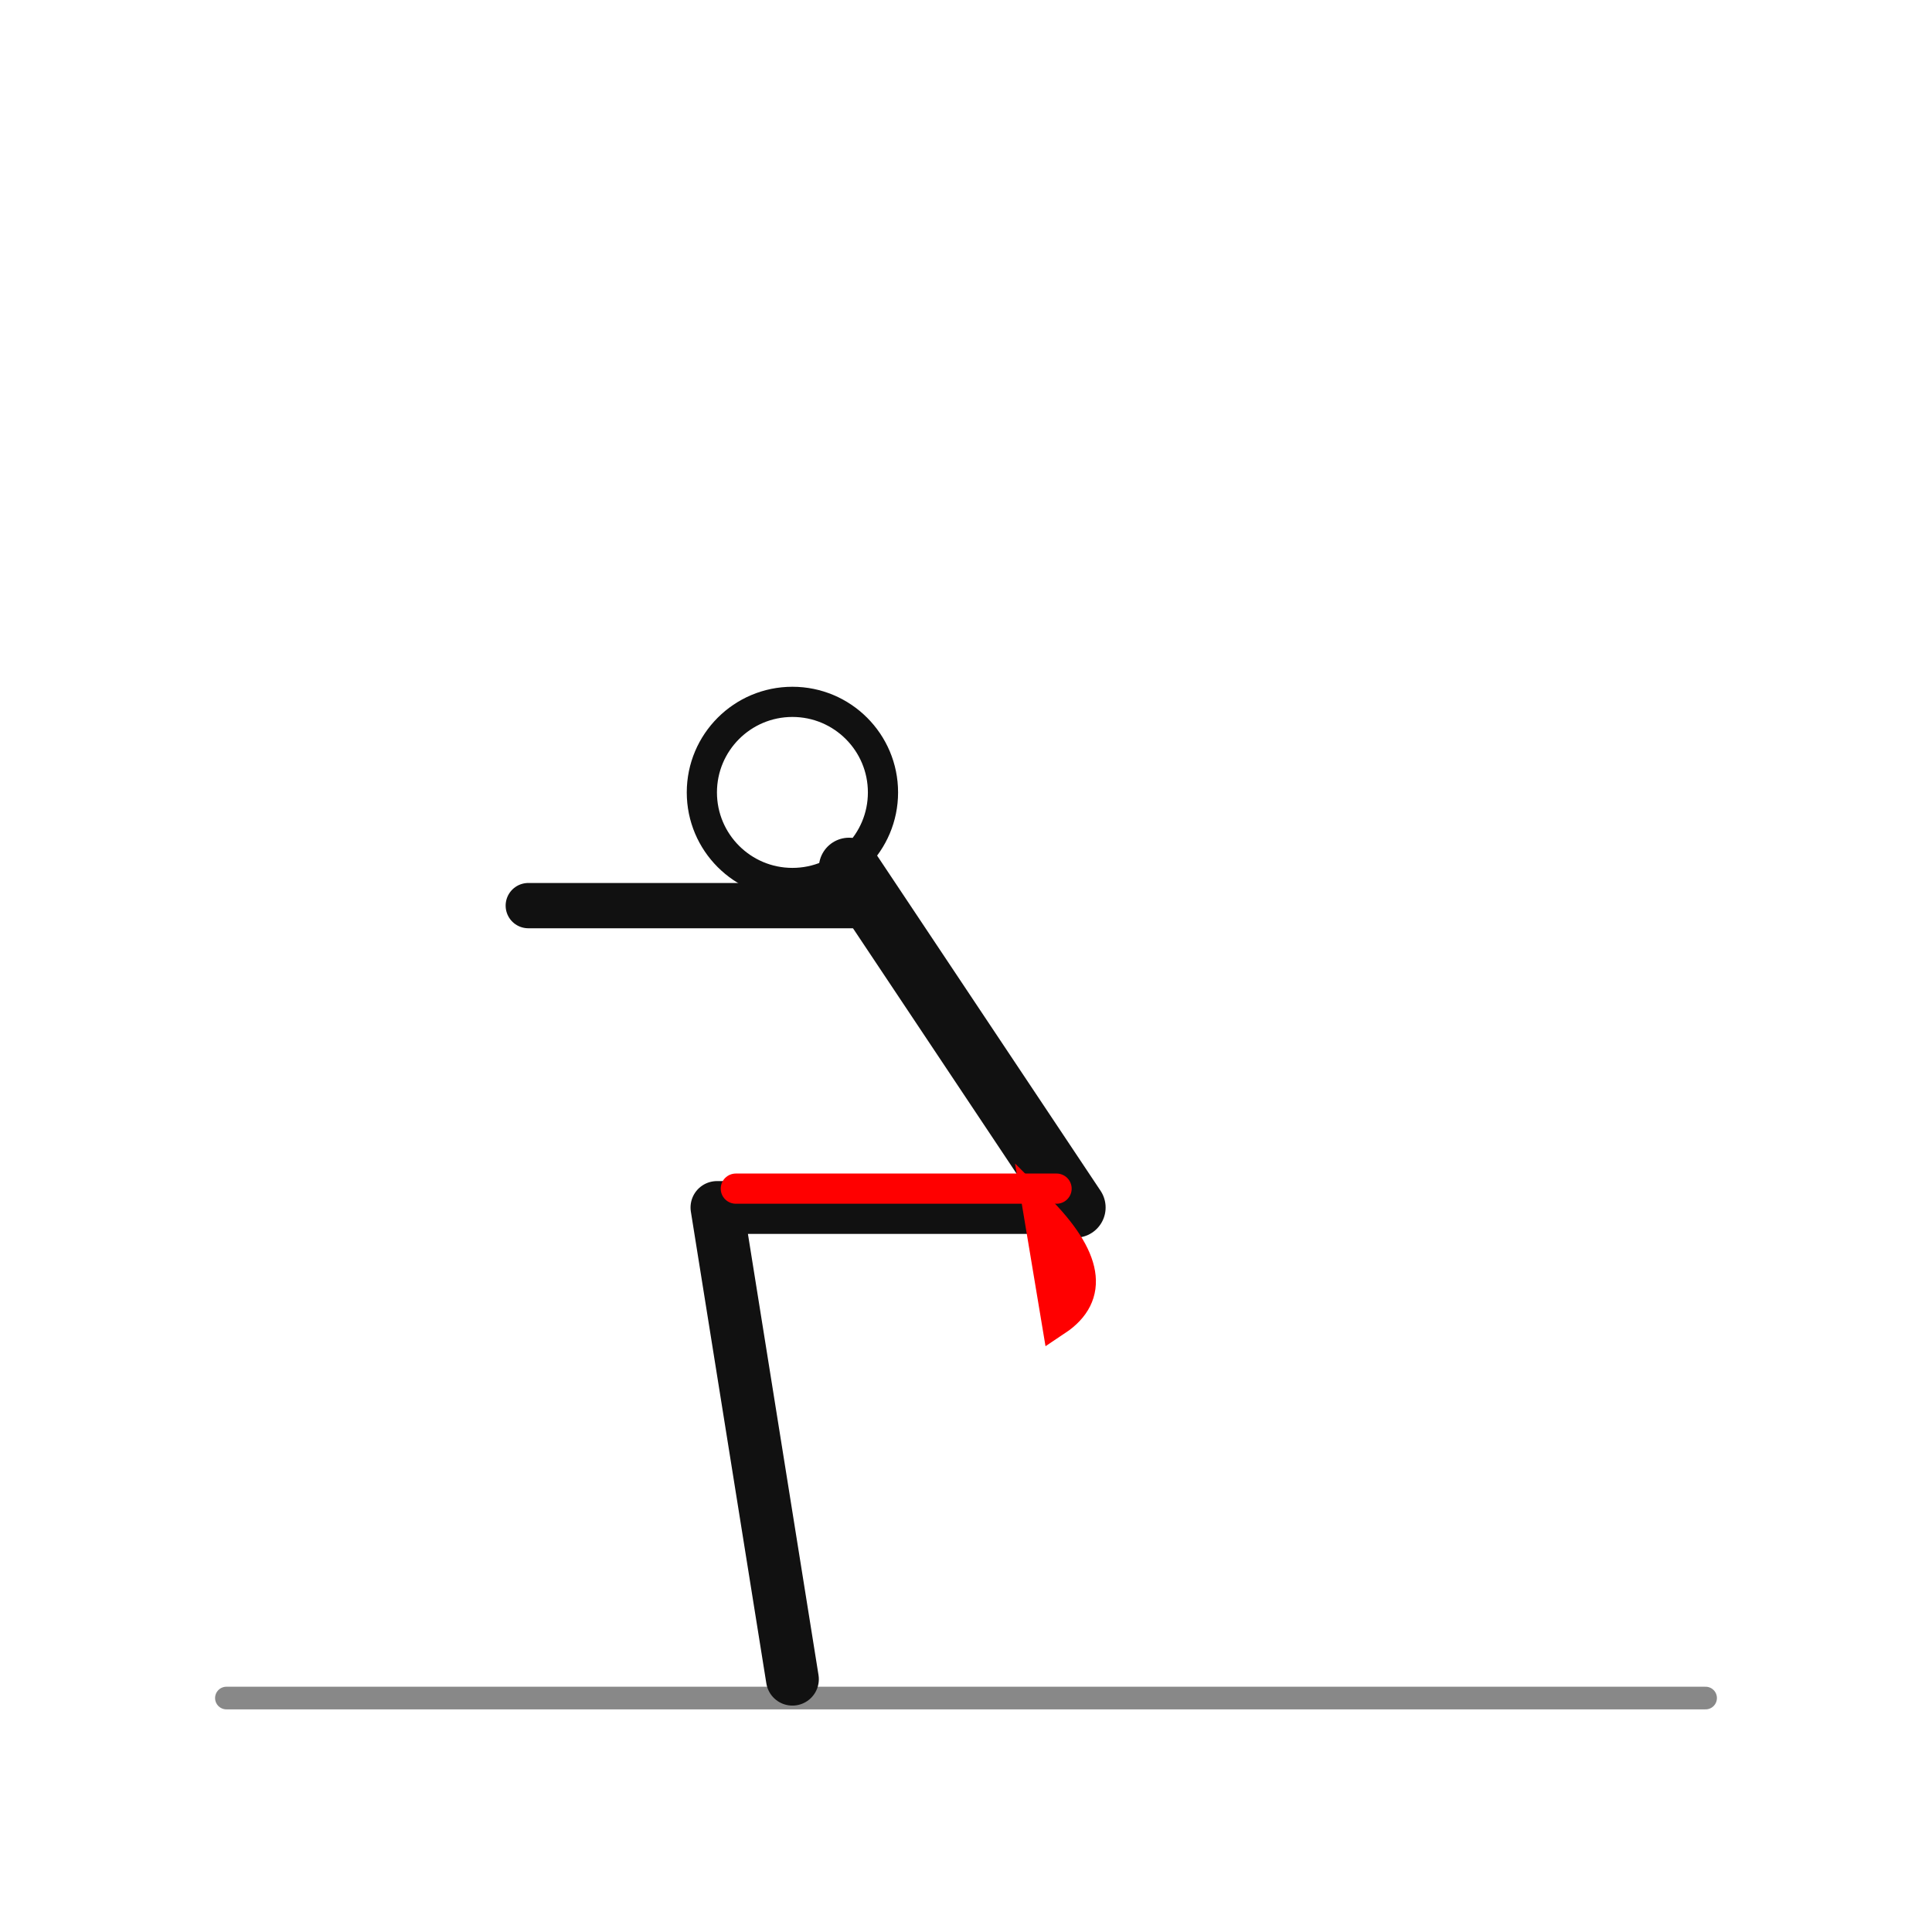
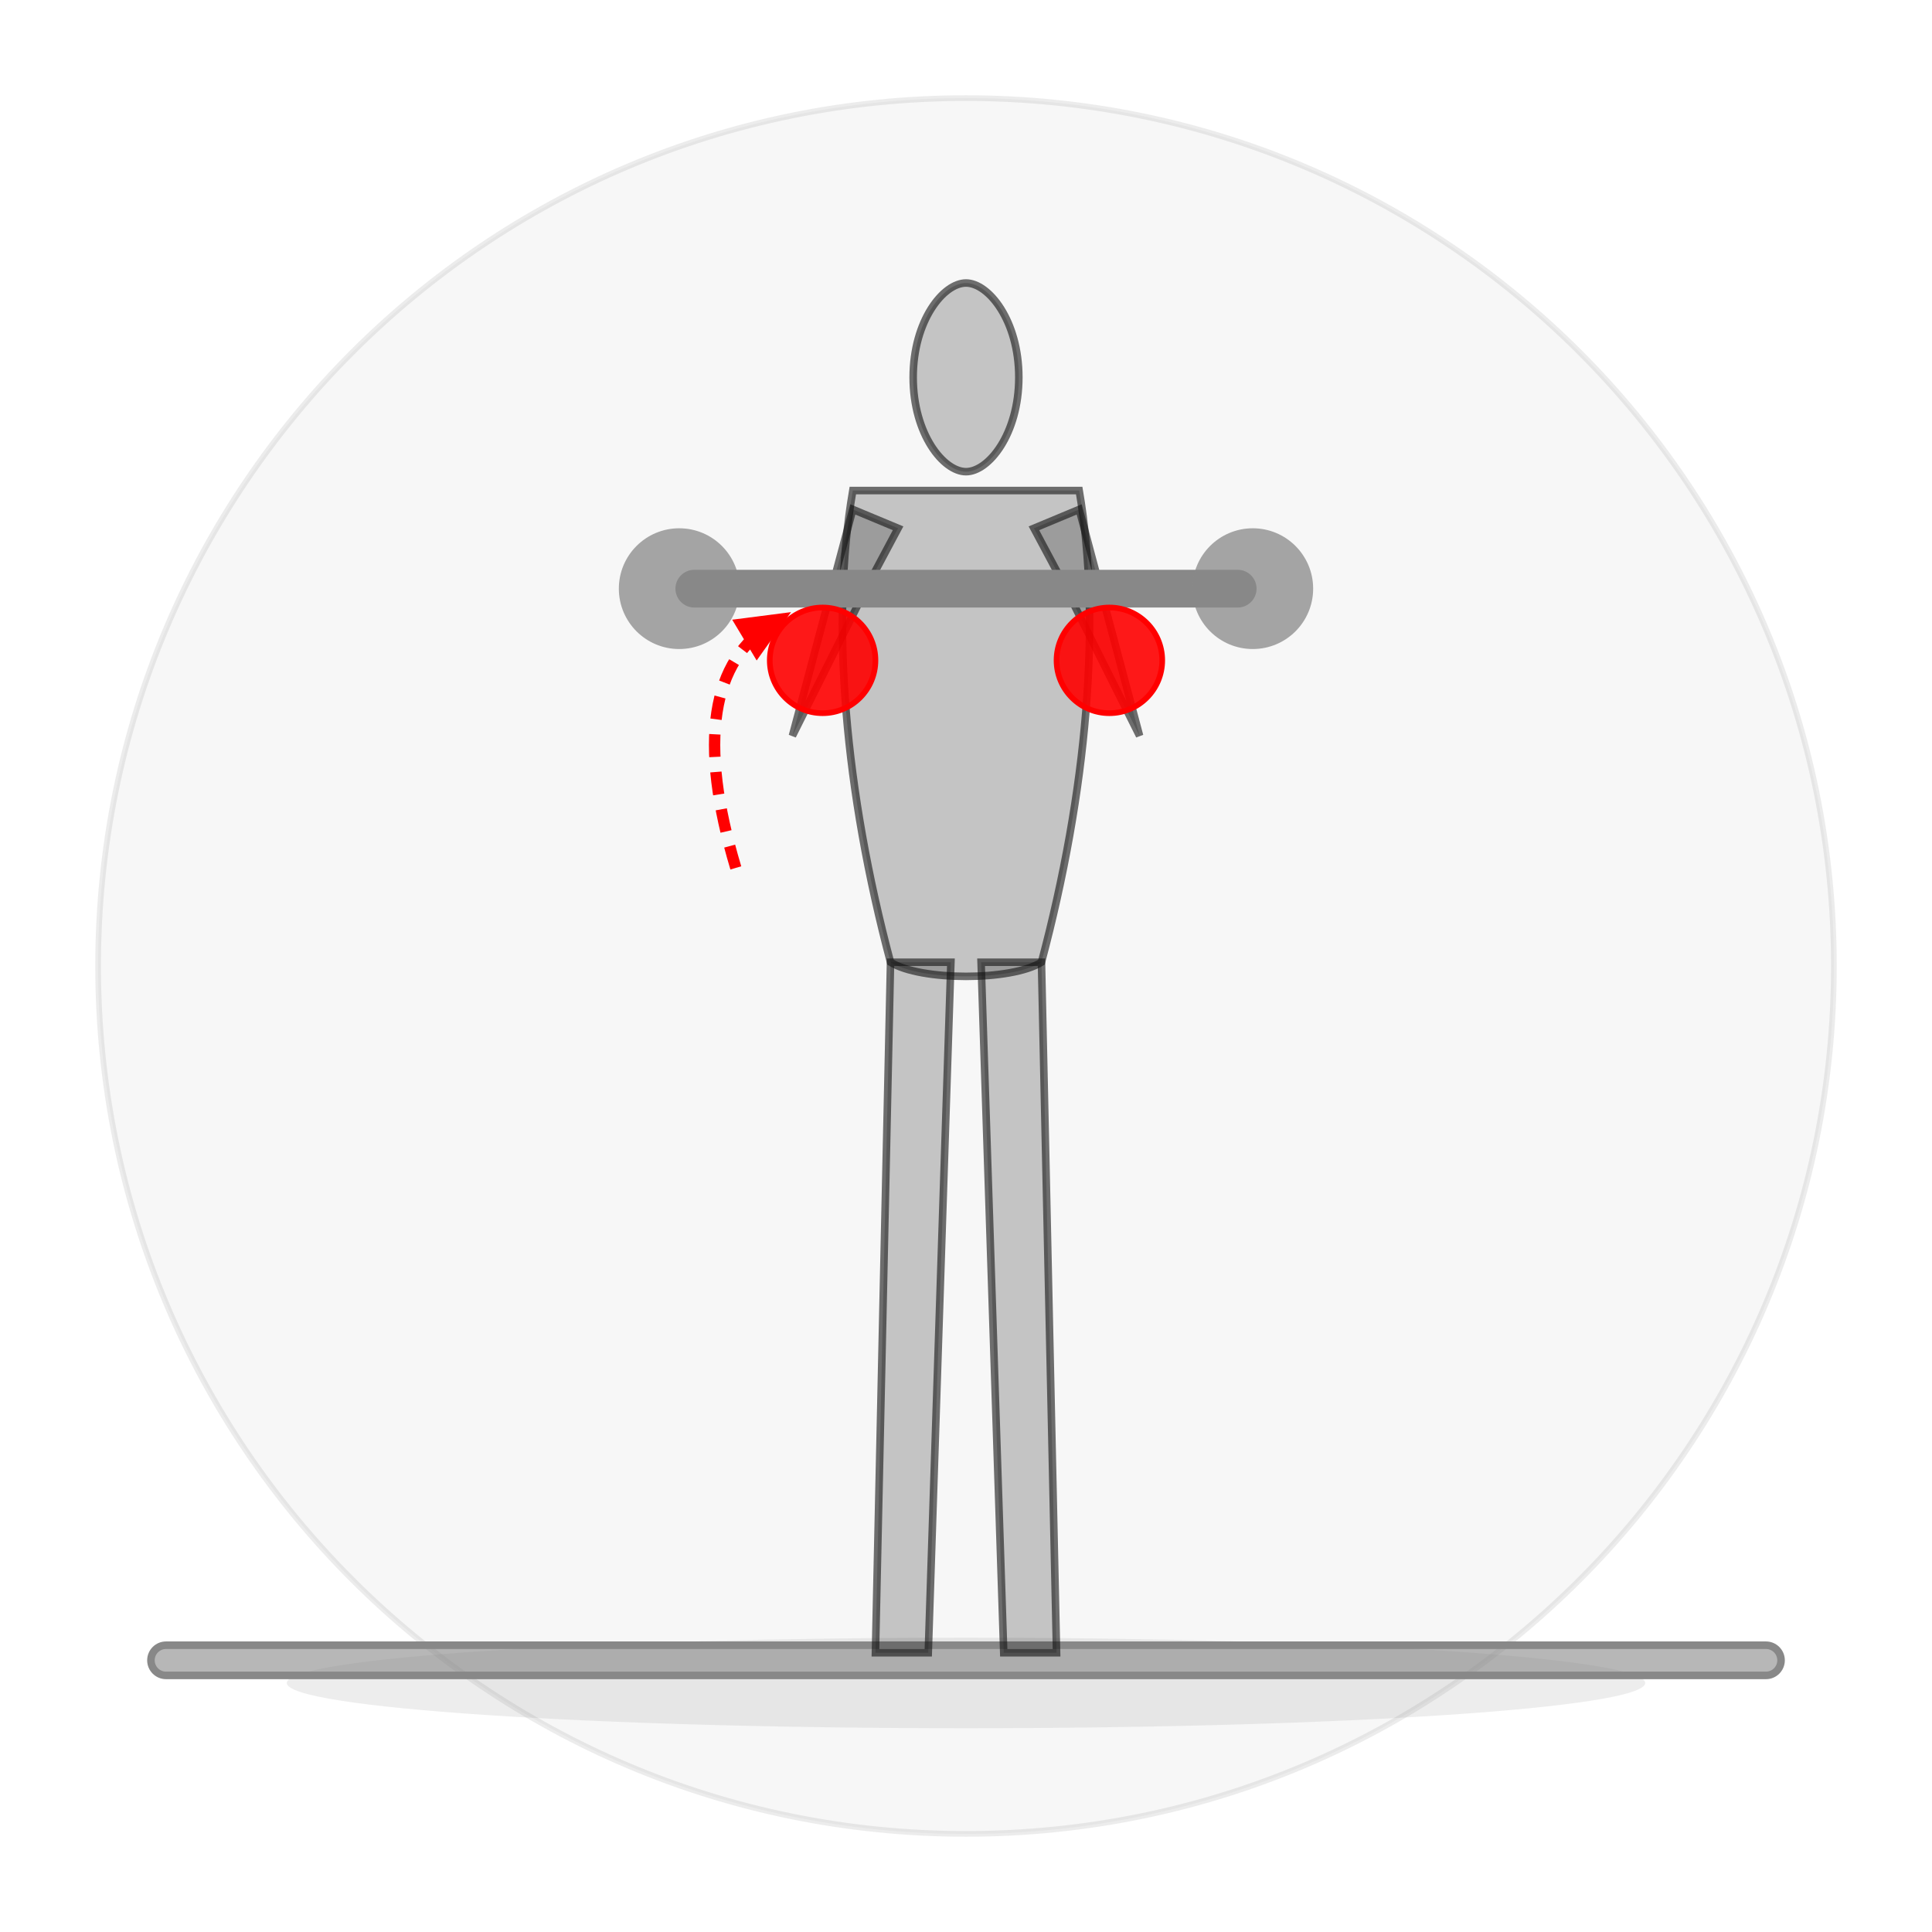
<svg xmlns="http://www.w3.org/2000/svg" viewBox="0 0 512 512">
-   <path stroke="#888888" stroke-width="6" stroke-linecap="round" d="M 60,450 L 452,450" />
-   <circle cx="210" cy="210" r="24" stroke="#111111" stroke-width="8" fill="none" />
-   <path stroke="#111111" stroke-width="16" stroke-linecap="round" d="M 225,230 L 285,320" />
-   <path stroke="#111111" stroke-width="12" stroke-linecap="round" d="M 230,240 L 140,240" />
-   <path stroke="#111111" stroke-width="14" stroke-linecap="round" stroke-linejoin="round" fill="none" d="M 285,320 L 190,320 L 210,445" />
-   <path stroke="#FF0000" stroke-width="8" stroke-linecap="round" d="M 280,315 L 195,315" />
-   <path stroke="#FF0000" stroke-width="8" stroke-linecap="round" fill="#FF0000" d="M 275,320 Q 295,340 280,350 Z" />
+   <defs>
+     <marker id="arrow" viewBox="0 0 10 10" refX="5" refY="5" markerWidth="6" markerHeight="6" orient="auto-start-reverse">
+       <path d="M 0 1.5 L 8 5 L 0 8.5 z" fill="#FF0000" />
+     </marker>
+     <marker id="arrow-neutral" viewBox="0 0 10 10" refX="5" refY="5" markerWidth="6" markerHeight="6" orient="auto-start-reverse">
+       <path d="M 0 1.5 L 8 5 L 0 8.5 z" fill="#888888" />
+     </marker>
+   </defs>
+   <circle cx="256" cy="256" r="230" fill="#111111" fill-opacity="0.035" stroke="#111111" stroke-width="1.5" stroke-opacity="0.08" />
+   <ellipse cx="256" cy="446" rx="180" ry="12" fill="#888888" fill-opacity="0.15" />
+   <rect x="40" y="436" width="432" height="8" rx="4" fill="#888888" fill-opacity="0.6" stroke="#888888" stroke-width="2" />
+   <path d="M 195,230 Q 180,180 205,165" fill="none" stroke="#FF0000" stroke-width="3" stroke-dasharray="6,4" marker-end="url(#arrow)" />
+   <path d="M 242,100 C 242,85 250,75 256,75 C 262,75 270,85 270,100 C 270,115 262,125 256,125 C 250,125 242,115 242,100 Z" fill="#111111" fill-opacity="0.22" stroke="#111111" stroke-width="2" stroke-opacity="0.6" />
+   <path d="M 226,130 C 220,165 224,210 236,255 C 244,260 268,260 276,255 C 288,210 292,165 286,130 Z" fill="#111111" fill-opacity="0.22" stroke="#111111" stroke-width="2" stroke-opacity="0.6" />
+   <path d="M 226,135 L 210,195 L 230,155 L 238,140 Z" fill="#111111" fill-opacity="0.22" stroke="#111111" stroke-width="2" stroke-opacity="0.6" />
+   <path d="M 286,135 L 302,195 L 282,155 L 274,140 Z" fill="#111111" fill-opacity="0.22" stroke="#111111" stroke-width="2" stroke-opacity="0.6" />
+   <rect x="180" y="152" width="152" height="8" rx="4" fill="#888888" stroke="#888888" stroke-width="2" />
+   <circle cx="180" cy="156" r="16" fill="#888888" fill-opacity="0.75" />
+   <circle cx="332" cy="156" r="16" fill="#888888" fill-opacity="0.75" />
+   <path d="M 236,255 L 232,438 L 246,438 L 252,255 Z" fill="#111111" fill-opacity="0.22" stroke="#111111" stroke-width="2" stroke-opacity="0.6" />
+   <path d="M 276,255 L 280,438 L 266,438 L 260,255 Z" fill="#111111" fill-opacity="0.22" stroke="#111111" stroke-width="2" stroke-opacity="0.6" />
+   <circle cx="218" cy="175" r="14" fill="#FF0000" fill-opacity="0.9" stroke="#FF0000" stroke-width="1.5" />
+   <circle cx="294" cy="175" r="14" fill="#FF0000" fill-opacity="0.9" stroke="#FF0000" stroke-width="1.5" />
</svg>
